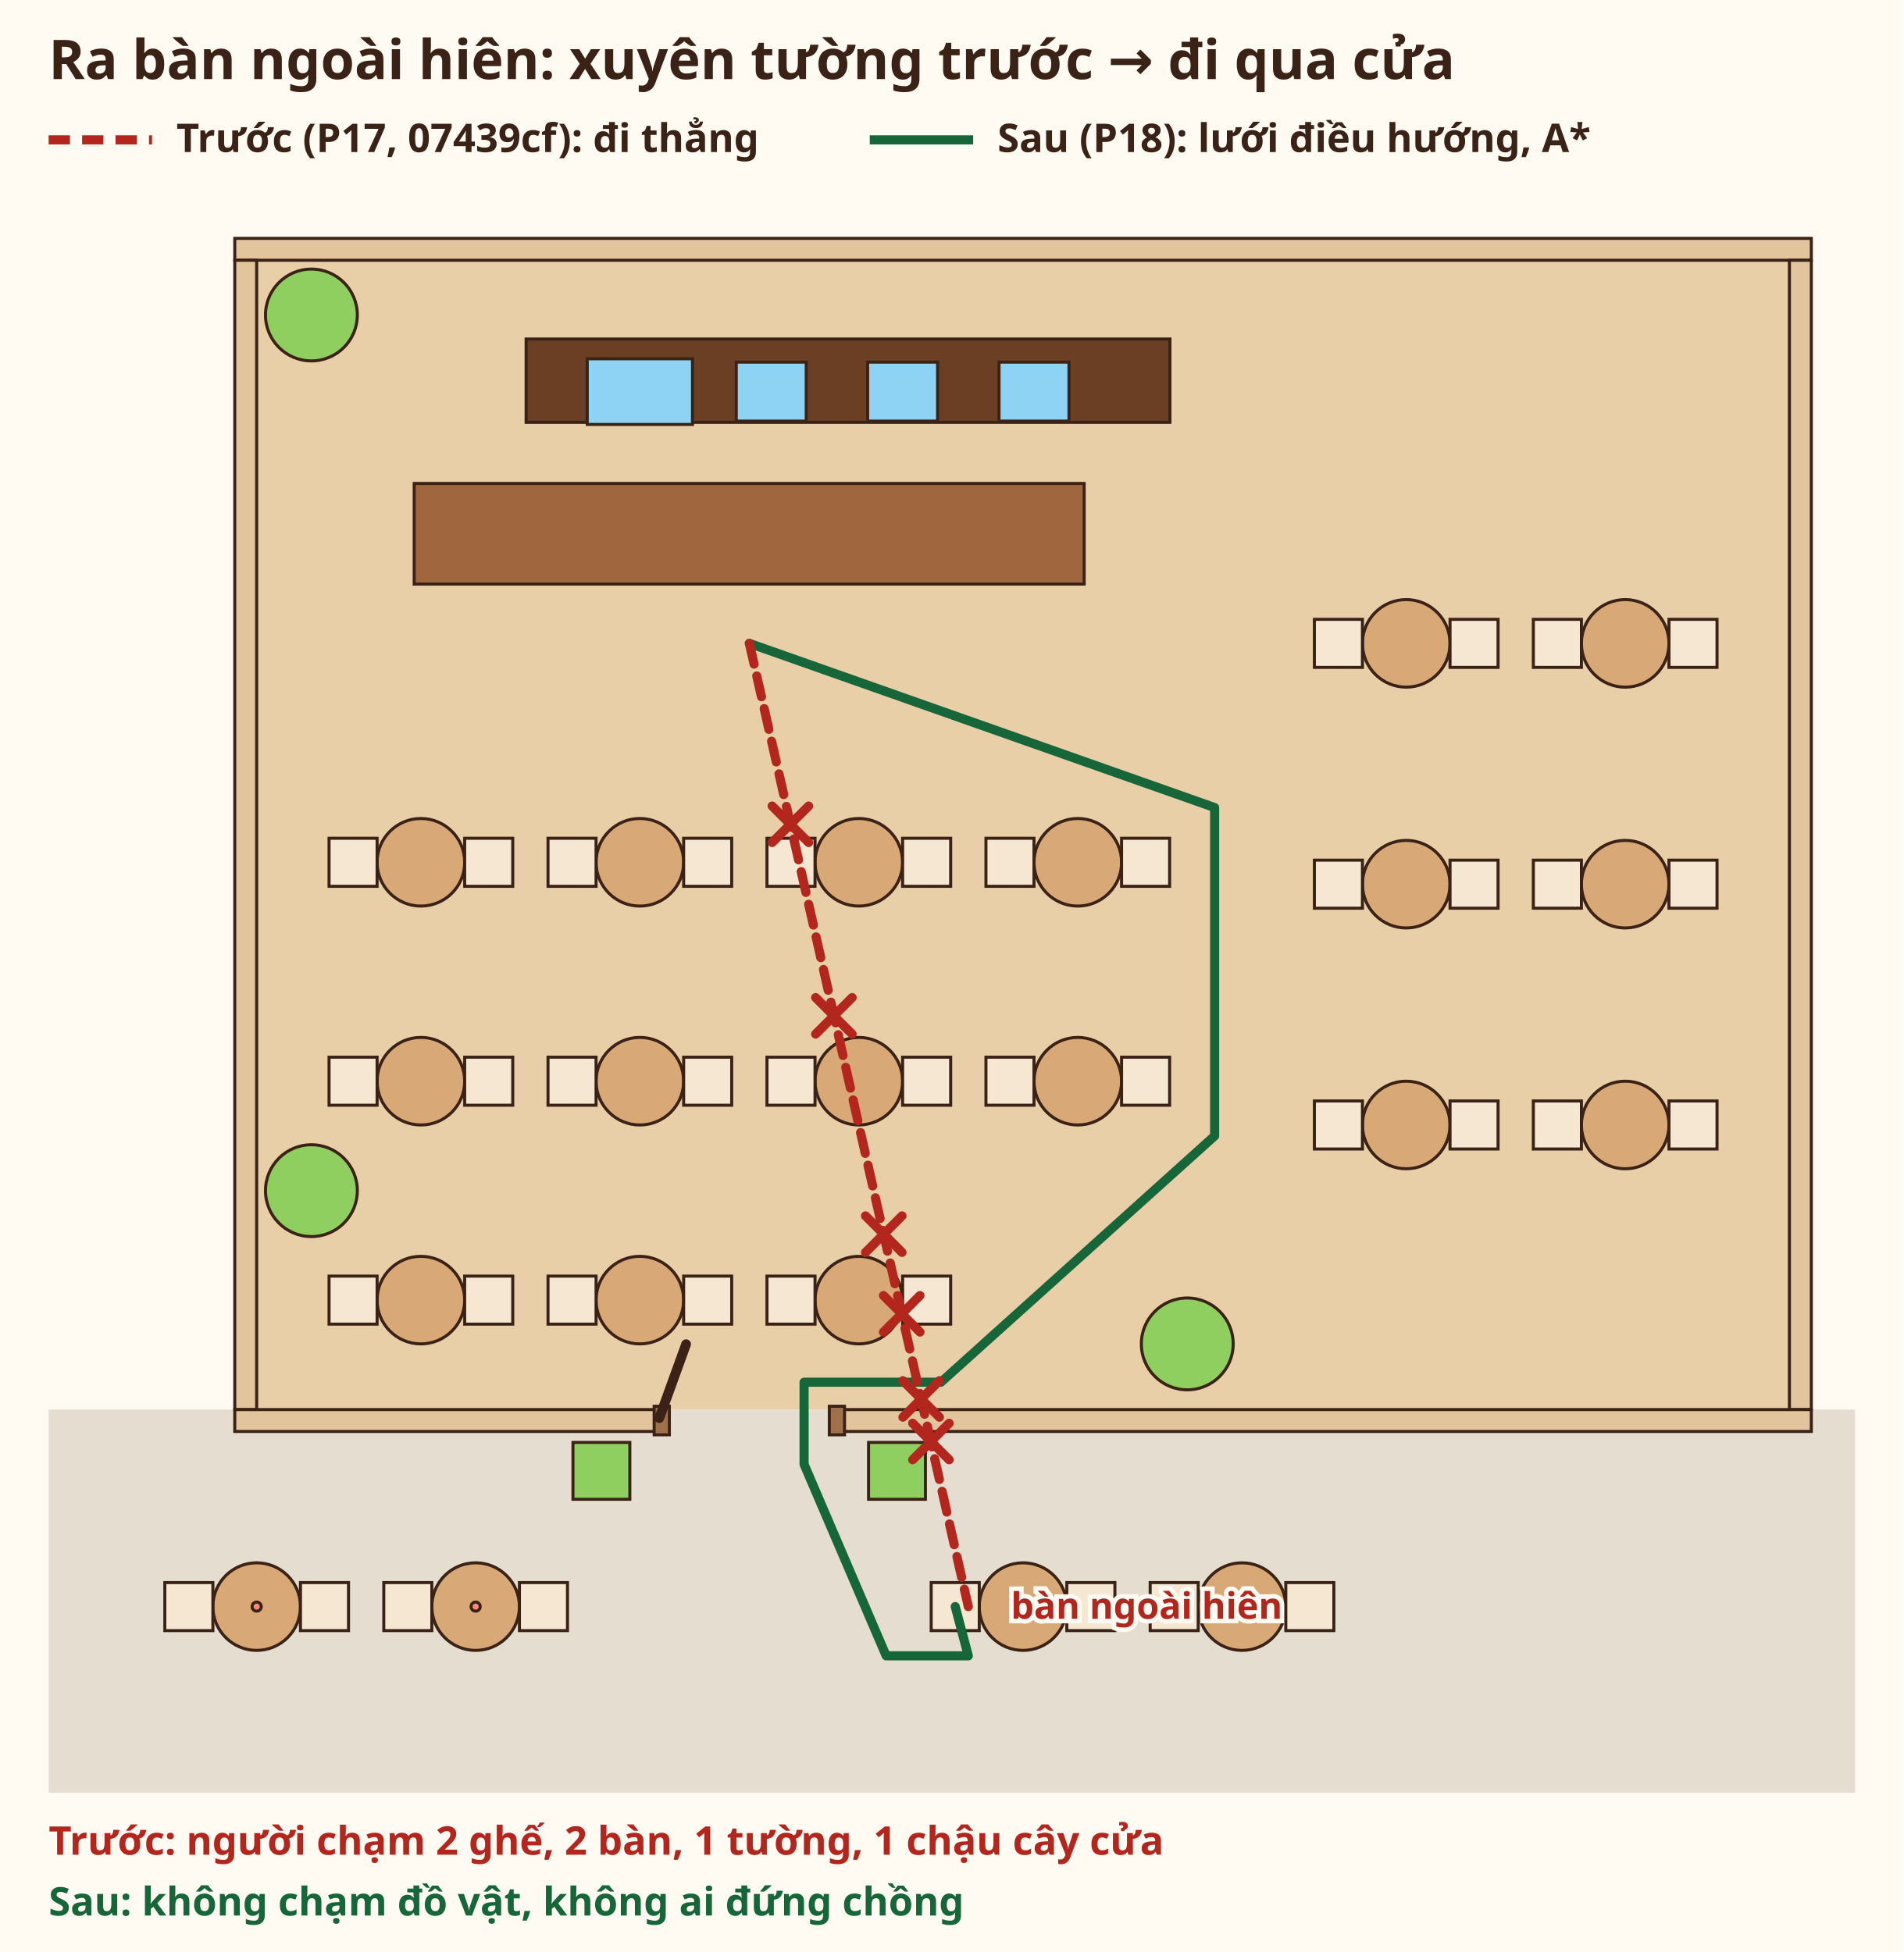
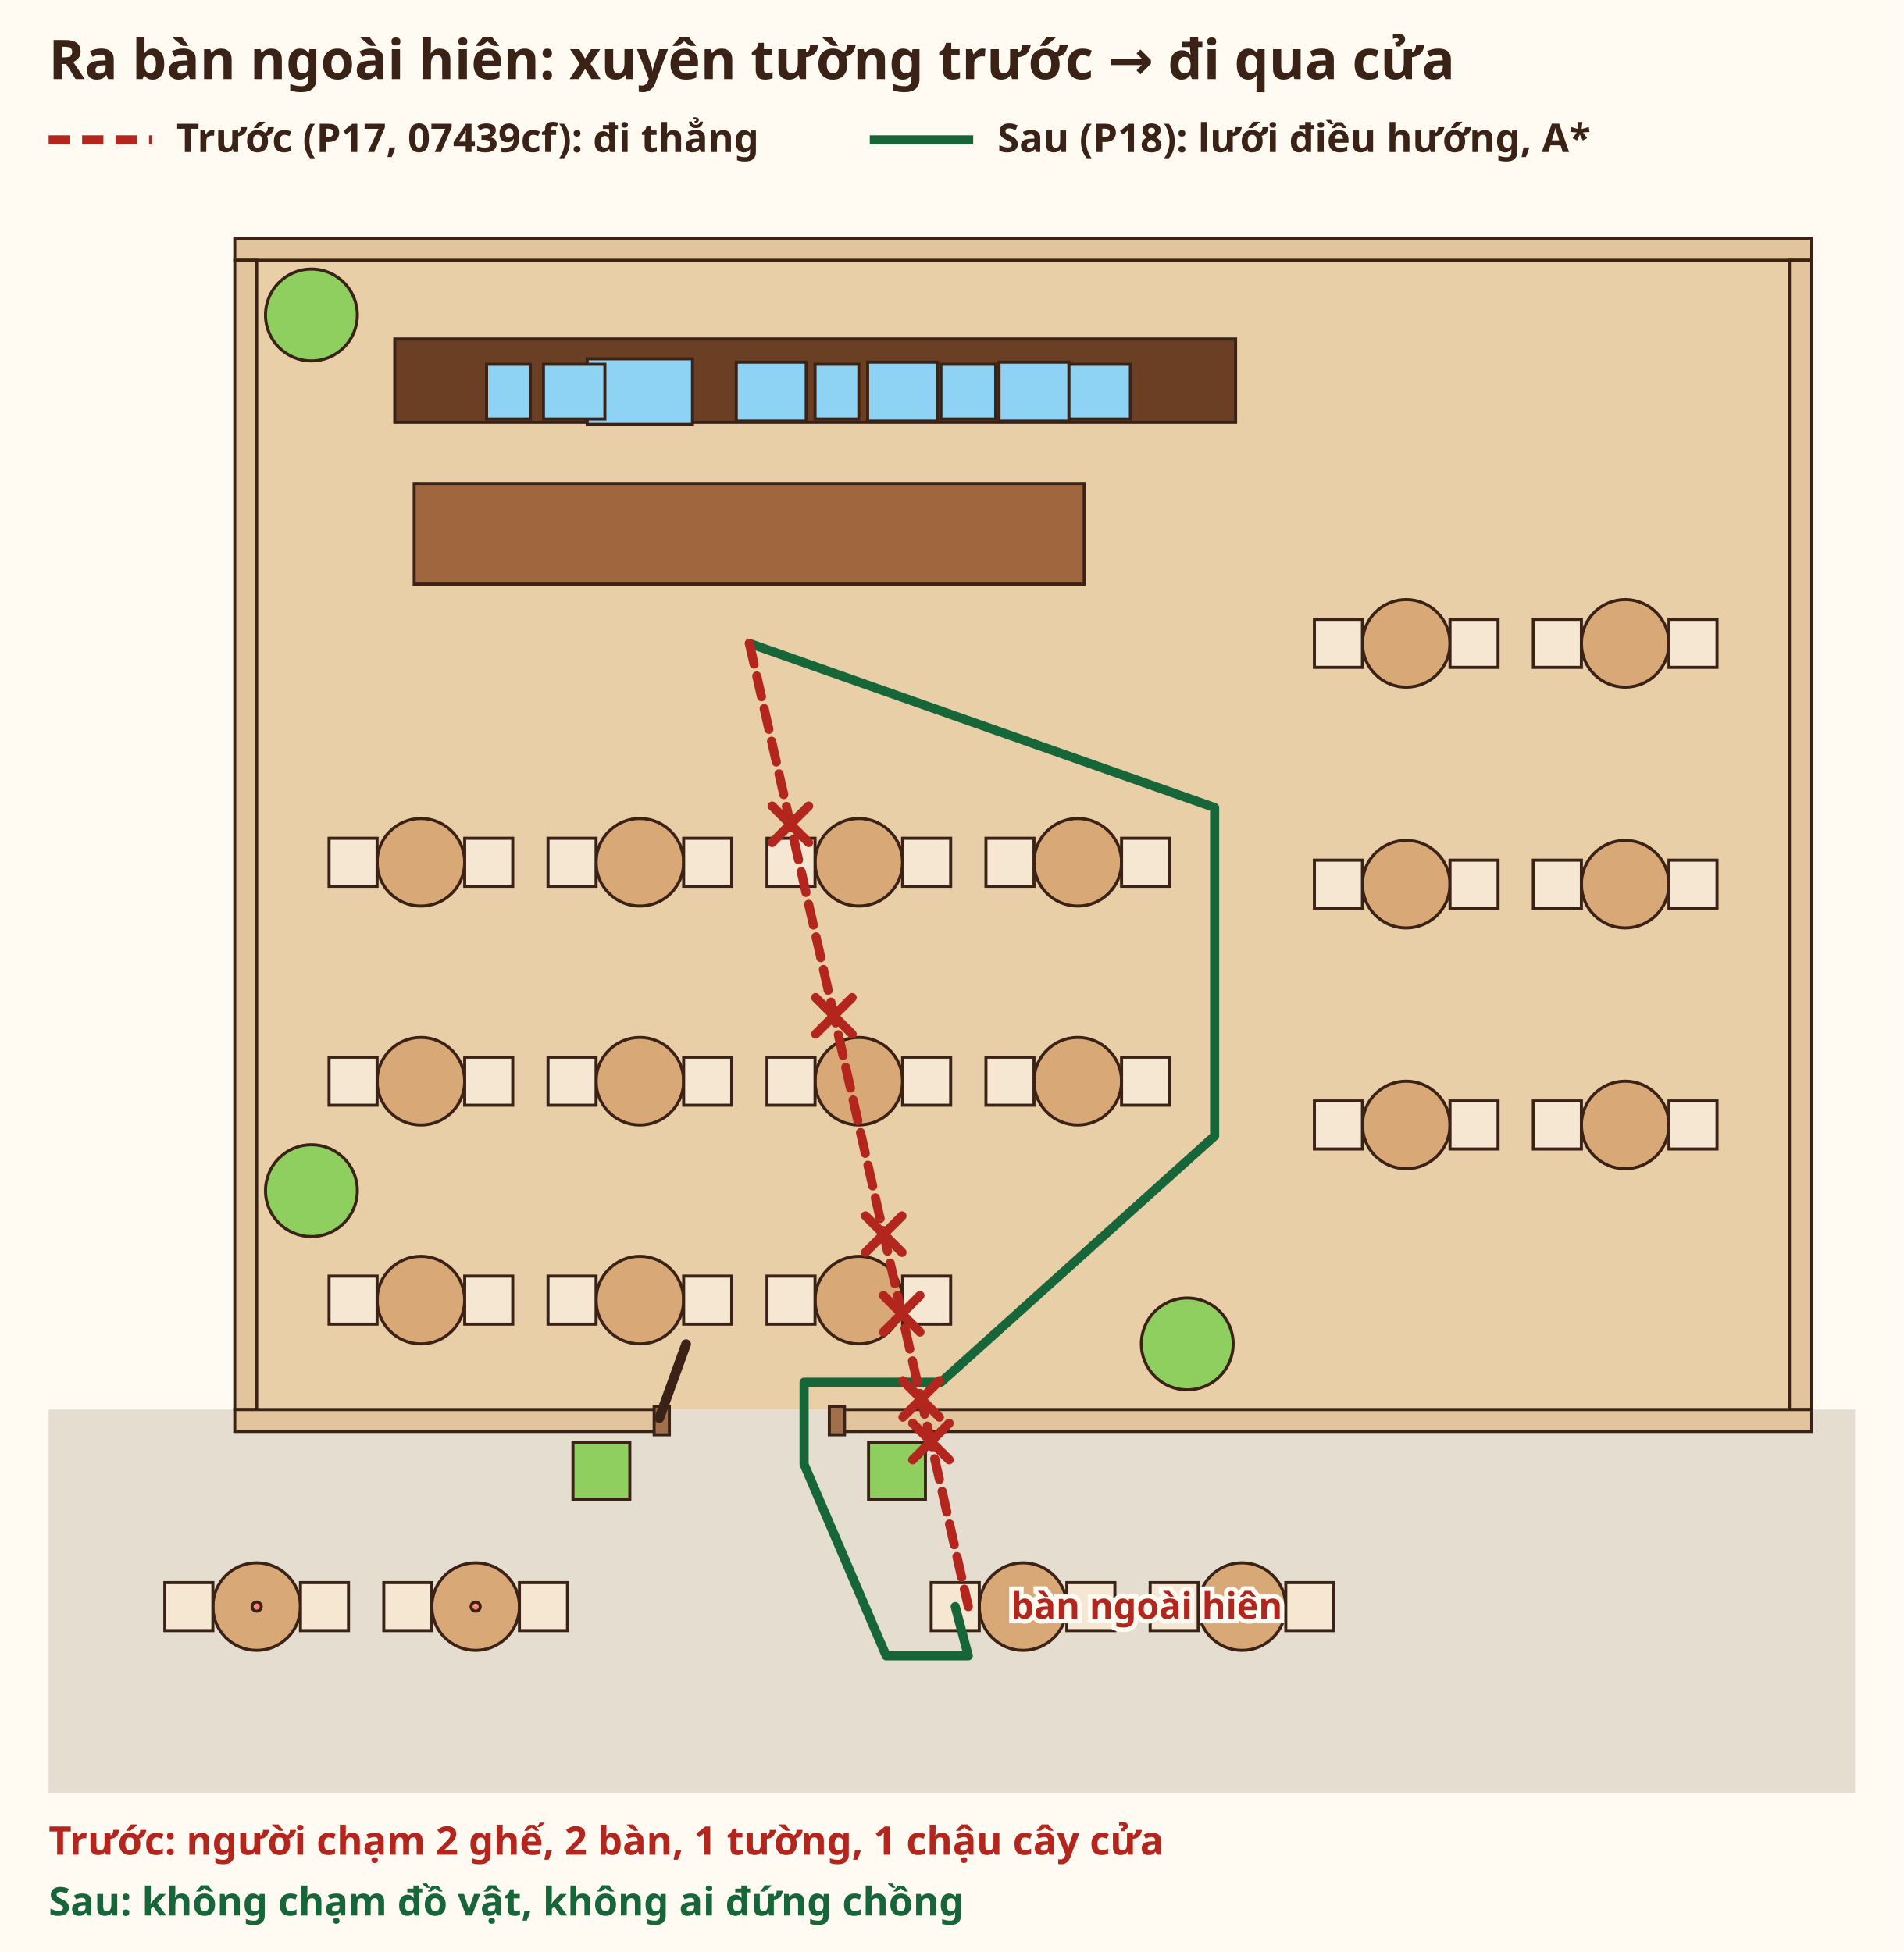
<svg xmlns="http://www.w3.org/2000/svg" width="626" height="642" viewBox="0 0 626 642" role="img" aria-labelledby="t-wall" font-family="Nunito, system-ui, sans-serif">
  <rect width="626" height="642" fill="#fffaf2" />
  <text x="16" y="26" font-size="18" font-weight="800" fill="#3a2216">Ra bàn ngoài hiên: xuyên tường trước → đi qua cửa</text>
  <line x1="16" y1="46" x2="50" y2="46" stroke="#b3261e" stroke-width="3" stroke-dasharray="7 4" />
  <text x="58" y="50" font-size="13" font-weight="700" fill="#3a2216">Trước (P17, 07439cf): đi thẳng</text>
  <line x1="286" y1="46" x2="320" y2="46" stroke="#17663a" stroke-width="3" />
  <text x="328" y="50" font-size="13" font-weight="700" fill="#3a2216">Sau (P18): lưới điều hướng, A*</text>
  <rect x="16" y="463.6" width="594" height="126" fill="#e4ddd0" />
  <rect x="84.4" y="85.6" width="504" height="378" fill="#e9cfa8" />
  <rect x="77.2" y="78.4" width="518.4" height="7.2" fill="#e2c59d" stroke="#3a2216" stroke-width="1" />
  <rect x="77.2" y="85.6" width="7.2" height="378" fill="#e2c59d" stroke="#3a2216" stroke-width="1" />
  <rect x="588.4" y="85.6" width="7.2" height="378" fill="#e2c59d" stroke="#3a2216" stroke-width="1" />
  <rect x="77.2" y="463.6" width="140.4" height="7.2" fill="#e2c59d" stroke="#3a2216" stroke-width="1" />
  <rect x="275.2" y="463.6" width="320.4" height="7.2" fill="#e2c59d" stroke="#3a2216" stroke-width="1" />
  <rect x="215.1" y="462.5" width="5" height="9.4" fill="#a0704c" stroke="#3a2216" stroke-width="1" />
  <rect x="272.7" y="462.5" width="5" height="9.4" fill="#a0704c" stroke="#3a2216" stroke-width="1" />
  <line x1="216.8" y1="466.4" x2="225.6" y2="442.1" stroke="#3a2216" stroke-width="3.2" stroke-linecap="round" />
  <rect x="188.4" y="474.4" width="18.7" height="18.7" fill="#8fcf5f" stroke="#3a2216" stroke-width="1" />
  <rect x="285.6" y="474.4" width="18.7" height="18.7" fill="#8fcf5f" stroke="#3a2216" stroke-width="1" />
  <rect x="136.2" y="159" width="220.3" height="33.1" fill="#a0673f" stroke="#3a2216" stroke-width="1" />
-   <rect x="173" y="111.5" width="211.7" height="27.4" fill="#6b3f24" stroke="#3a2216" stroke-width="1" />
+   <rect x="129.8" y="111.5" width="276.5" height="27.4" fill="#6b3f24" stroke="#3a2216" stroke-width="1" />
  <rect x="193.1" y="118" width="34.6" height="21.6" fill="#8fd3f4" stroke="#3a2216" stroke-width="1" />
  <rect x="242.1" y="119.1" width="23" height="19.4" fill="#8fd3f4" stroke="#3a2216" stroke-width="1" />
  <rect x="285.3" y="119.1" width="23" height="19.4" fill="#8fd3f4" stroke="#3a2216" stroke-width="1" />
  <rect x="328.5" y="119.1" width="23" height="19.4" fill="#8fd3f4" stroke="#3a2216" stroke-width="1" />
+   <rect x="160" y="119.8" width="14.4" height="18" fill="#8fd3f4" stroke="#3a2216" stroke-width="1" />
+   <rect x="178.7" y="119.8" width="20.2" height="18" fill="#8fd3f4" stroke="#3a2216" stroke-width="1" />
+   <rect x="268" y="119.8" width="14.4" height="18" fill="#8fd3f4" stroke="#3a2216" stroke-width="1" />
+   <rect x="309.4" y="119.8" width="18" height="18" fill="#8fd3f4" stroke="#3a2216" stroke-width="1" />
+   <rect x="351.5" y="119.8" width="20.2" height="18" fill="#8fd3f4" stroke="#3a2216" stroke-width="1" />
  <circle cx="138.4" cy="283.6" r="14.4" fill="#d9a877" stroke="#3a2216" stroke-width="1" />
  <rect x="108.2" y="275.7" width="15.8" height="15.8" fill="#f6e7d2" stroke="#3a2216" stroke-width="1" />
  <rect x="152.8" y="275.7" width="15.8" height="15.8" fill="#f6e7d2" stroke="#3a2216" stroke-width="1" />
  <circle cx="210.4" cy="283.6" r="14.4" fill="#d9a877" stroke="#3a2216" stroke-width="1" />
  <rect x="180.2" y="275.7" width="15.8" height="15.8" fill="#f6e7d2" stroke="#3a2216" stroke-width="1" />
  <rect x="224.8" y="275.7" width="15.8" height="15.8" fill="#f6e7d2" stroke="#3a2216" stroke-width="1" />
  <circle cx="282.4" cy="283.6" r="14.4" fill="#d9a877" stroke="#3a2216" stroke-width="1" />
  <rect x="252.2" y="275.7" width="15.8" height="15.8" fill="#f6e7d2" stroke="#3a2216" stroke-width="1" />
  <rect x="296.8" y="275.7" width="15.8" height="15.8" fill="#f6e7d2" stroke="#3a2216" stroke-width="1" />
  <circle cx="354.4" cy="283.6" r="14.4" fill="#d9a877" stroke="#3a2216" stroke-width="1" />
  <rect x="324.2" y="275.7" width="15.8" height="15.8" fill="#f6e7d2" stroke="#3a2216" stroke-width="1" />
  <rect x="368.8" y="275.7" width="15.8" height="15.8" fill="#f6e7d2" stroke="#3a2216" stroke-width="1" />
  <circle cx="138.4" cy="355.6" r="14.4" fill="#d9a877" stroke="#3a2216" stroke-width="1" />
  <rect x="108.2" y="347.7" width="15.8" height="15.8" fill="#f6e7d2" stroke="#3a2216" stroke-width="1" />
  <rect x="152.8" y="347.7" width="15.8" height="15.8" fill="#f6e7d2" stroke="#3a2216" stroke-width="1" />
  <circle cx="210.4" cy="355.6" r="14.4" fill="#d9a877" stroke="#3a2216" stroke-width="1" />
  <rect x="180.2" y="347.7" width="15.8" height="15.8" fill="#f6e7d2" stroke="#3a2216" stroke-width="1" />
  <rect x="224.8" y="347.7" width="15.8" height="15.8" fill="#f6e7d2" stroke="#3a2216" stroke-width="1" />
  <circle cx="282.4" cy="355.6" r="14.4" fill="#d9a877" stroke="#3a2216" stroke-width="1" />
  <rect x="252.2" y="347.7" width="15.8" height="15.8" fill="#f6e7d2" stroke="#3a2216" stroke-width="1" />
  <rect x="296.8" y="347.7" width="15.8" height="15.8" fill="#f6e7d2" stroke="#3a2216" stroke-width="1" />
  <circle cx="354.4" cy="355.6" r="14.4" fill="#d9a877" stroke="#3a2216" stroke-width="1" />
  <rect x="324.2" y="347.7" width="15.8" height="15.8" fill="#f6e7d2" stroke="#3a2216" stroke-width="1" />
  <rect x="368.8" y="347.7" width="15.8" height="15.8" fill="#f6e7d2" stroke="#3a2216" stroke-width="1" />
  <circle cx="138.4" cy="427.6" r="14.4" fill="#d9a877" stroke="#3a2216" stroke-width="1" />
  <rect x="108.2" y="419.7" width="15.8" height="15.8" fill="#f6e7d2" stroke="#3a2216" stroke-width="1" />
  <rect x="152.8" y="419.7" width="15.8" height="15.8" fill="#f6e7d2" stroke="#3a2216" stroke-width="1" />
  <circle cx="156.4" cy="528.4" r="14.4" fill="#d9a877" stroke="#3a2216" stroke-width="1" />
  <rect x="126.2" y="520.5" width="15.8" height="15.8" fill="#f6e7d2" stroke="#3a2216" stroke-width="1" />
  <rect x="170.8" y="520.5" width="15.8" height="15.8" fill="#f6e7d2" stroke="#3a2216" stroke-width="1" />
  <circle cx="156.4" cy="528.4" r="1.5" fill="#ff8a7a" stroke="#3a2216" stroke-width="1" />
  <circle cx="336.4" cy="528.4" r="14.4" fill="#d9a877" stroke="#3a2216" stroke-width="1" />
  <rect x="306.2" y="520.5" width="15.8" height="15.8" fill="#f6e7d2" stroke="#3a2216" stroke-width="1" />
  <rect x="350.8" y="520.5" width="15.8" height="15.8" fill="#f6e7d2" stroke="#3a2216" stroke-width="1" />
  <circle cx="336.4" cy="528.4" r="1.5" fill="#ff8a7a" stroke="#3a2216" stroke-width="1" />
  <circle cx="84.4" cy="528.4" r="14.4" fill="#d9a877" stroke="#3a2216" stroke-width="1" />
  <rect x="54.2" y="520.5" width="15.8" height="15.8" fill="#f6e7d2" stroke="#3a2216" stroke-width="1" />
  <rect x="98.8" y="520.5" width="15.8" height="15.8" fill="#f6e7d2" stroke="#3a2216" stroke-width="1" />
  <circle cx="84.4" cy="528.4" r="1.5" fill="#ff8a7a" stroke="#3a2216" stroke-width="1" />
  <circle cx="408.4" cy="528.4" r="14.4" fill="#d9a877" stroke="#3a2216" stroke-width="1" />
  <rect x="378.2" y="520.5" width="15.8" height="15.8" fill="#f6e7d2" stroke="#3a2216" stroke-width="1" />
  <rect x="422.8" y="520.5" width="15.8" height="15.8" fill="#f6e7d2" stroke="#3a2216" stroke-width="1" />
  <circle cx="408.4" cy="528.4" r="1.5" fill="#ff8a7a" stroke="#3a2216" stroke-width="1" />
  <circle cx="462.4" cy="211.6" r="14.4" fill="#d9a877" stroke="#3a2216" stroke-width="1" />
  <rect x="432.2" y="203.7" width="15.8" height="15.8" fill="#f6e7d2" stroke="#3a2216" stroke-width="1" />
  <rect x="476.8" y="203.7" width="15.8" height="15.8" fill="#f6e7d2" stroke="#3a2216" stroke-width="1" />
  <circle cx="462.4" cy="290.8" r="14.4" fill="#d9a877" stroke="#3a2216" stroke-width="1" />
  <rect x="432.2" y="282.9" width="15.8" height="15.8" fill="#f6e7d2" stroke="#3a2216" stroke-width="1" />
  <rect x="476.8" y="282.9" width="15.8" height="15.8" fill="#f6e7d2" stroke="#3a2216" stroke-width="1" />
  <circle cx="462.4" cy="370" r="14.4" fill="#d9a877" stroke="#3a2216" stroke-width="1" />
  <rect x="432.2" y="362.1" width="15.8" height="15.8" fill="#f6e7d2" stroke="#3a2216" stroke-width="1" />
  <rect x="476.8" y="362.1" width="15.8" height="15.8" fill="#f6e7d2" stroke="#3a2216" stroke-width="1" />
  <circle cx="534.4" cy="211.6" r="14.4" fill="#d9a877" stroke="#3a2216" stroke-width="1" />
  <rect x="504.2" y="203.7" width="15.8" height="15.8" fill="#f6e7d2" stroke="#3a2216" stroke-width="1" />
  <rect x="548.8" y="203.7" width="15.8" height="15.8" fill="#f6e7d2" stroke="#3a2216" stroke-width="1" />
  <circle cx="534.4" cy="290.8" r="14.4" fill="#d9a877" stroke="#3a2216" stroke-width="1" />
  <rect x="504.2" y="282.9" width="15.8" height="15.8" fill="#f6e7d2" stroke="#3a2216" stroke-width="1" />
  <rect x="548.8" y="282.9" width="15.8" height="15.8" fill="#f6e7d2" stroke="#3a2216" stroke-width="1" />
  <circle cx="534.4" cy="370" r="14.4" fill="#d9a877" stroke="#3a2216" stroke-width="1" />
  <rect x="504.2" y="362.1" width="15.8" height="15.8" fill="#f6e7d2" stroke="#3a2216" stroke-width="1" />
  <rect x="548.8" y="362.1" width="15.8" height="15.8" fill="#f6e7d2" stroke="#3a2216" stroke-width="1" />
  <circle cx="210.4" cy="427.6" r="14.4" fill="#d9a877" stroke="#3a2216" stroke-width="1" />
  <rect x="180.2" y="419.7" width="15.8" height="15.8" fill="#f6e7d2" stroke="#3a2216" stroke-width="1" />
  <rect x="224.8" y="419.7" width="15.8" height="15.8" fill="#f6e7d2" stroke="#3a2216" stroke-width="1" />
  <circle cx="282.4" cy="427.6" r="14.4" fill="#d9a877" stroke="#3a2216" stroke-width="1" />
  <rect x="252.2" y="419.7" width="15.8" height="15.8" fill="#f6e7d2" stroke="#3a2216" stroke-width="1" />
  <rect x="296.8" y="419.7" width="15.8" height="15.8" fill="#f6e7d2" stroke="#3a2216" stroke-width="1" />
  <circle cx="102.4" cy="103.6" r="15.1" fill="#8fcf5f" stroke="#3a2216" stroke-width="1" />
  <circle cx="390.4" cy="442" r="15.1" fill="#8fcf5f" stroke="#3a2216" stroke-width="1" />
  <circle cx="102.4" cy="391.6" r="15.1" fill="#8fcf5f" stroke="#3a2216" stroke-width="1" />
  <polyline points="246.4,211.6 399.4,265.6 399.4,373.6 309.4,454.6 264.4,454.6 264.4,481.6 291.4,544.6 318.4,544.6 314.1,528.4" fill="none" stroke="#17663a" stroke-width="3" stroke-linejoin="round" stroke-linecap="round" />
  <polyline points="246.4,211.6 318.4,528.4" fill="none" stroke="#b3261e" stroke-width="3" stroke-linejoin="round" stroke-linecap="round" stroke-dasharray="7 4" />
  <path d="M253.9 265.1L265.9 277.1M265.9 265.1L253.9 277.1" stroke="#b3261e" stroke-width="3" stroke-linecap="round" />
  <path d="M268.2 328.1L280.2 340.1M280.2 328.1L268.2 340.1" stroke="#b3261e" stroke-width="3" stroke-linecap="round" />
  <path d="M284.6 399.9L296.6 411.9M296.6 399.9L284.6 411.9" stroke="#b3261e" stroke-width="3" stroke-linecap="round" />
  <path d="M290.5 426.1L302.5 438.1M302.5 426.1L290.5 438.1" stroke="#b3261e" stroke-width="3" stroke-linecap="round" />
  <path d="M296.9 454.1L308.9 466.1M308.9 454.1L296.9 466.1" stroke="#b3261e" stroke-width="3" stroke-linecap="round" />
  <path d="M300.1 468.1L312.1 480.1M312.1 468.1L300.1 480.1" stroke="#b3261e" stroke-width="3" stroke-linecap="round" />
  <text x="332.4" y="532.4" font-size="12" font-weight="800" fill="#b3261e" stroke="#fffaf2" stroke-width="3" paint-order="stroke" text-anchor="start">bàn ngoài hiên</text>
  <text x="16" y="610" font-size="13" font-weight="700" fill="#b3261e">Trước: người chạm 2 ghế, 2 bàn, 1 tường, 1 chậu cây cửa</text>
  <text x="16" y="630" font-size="13" font-weight="700" fill="#17663a">Sau: không chạm đồ vật, không ai đứng chồng</text>
</svg>
